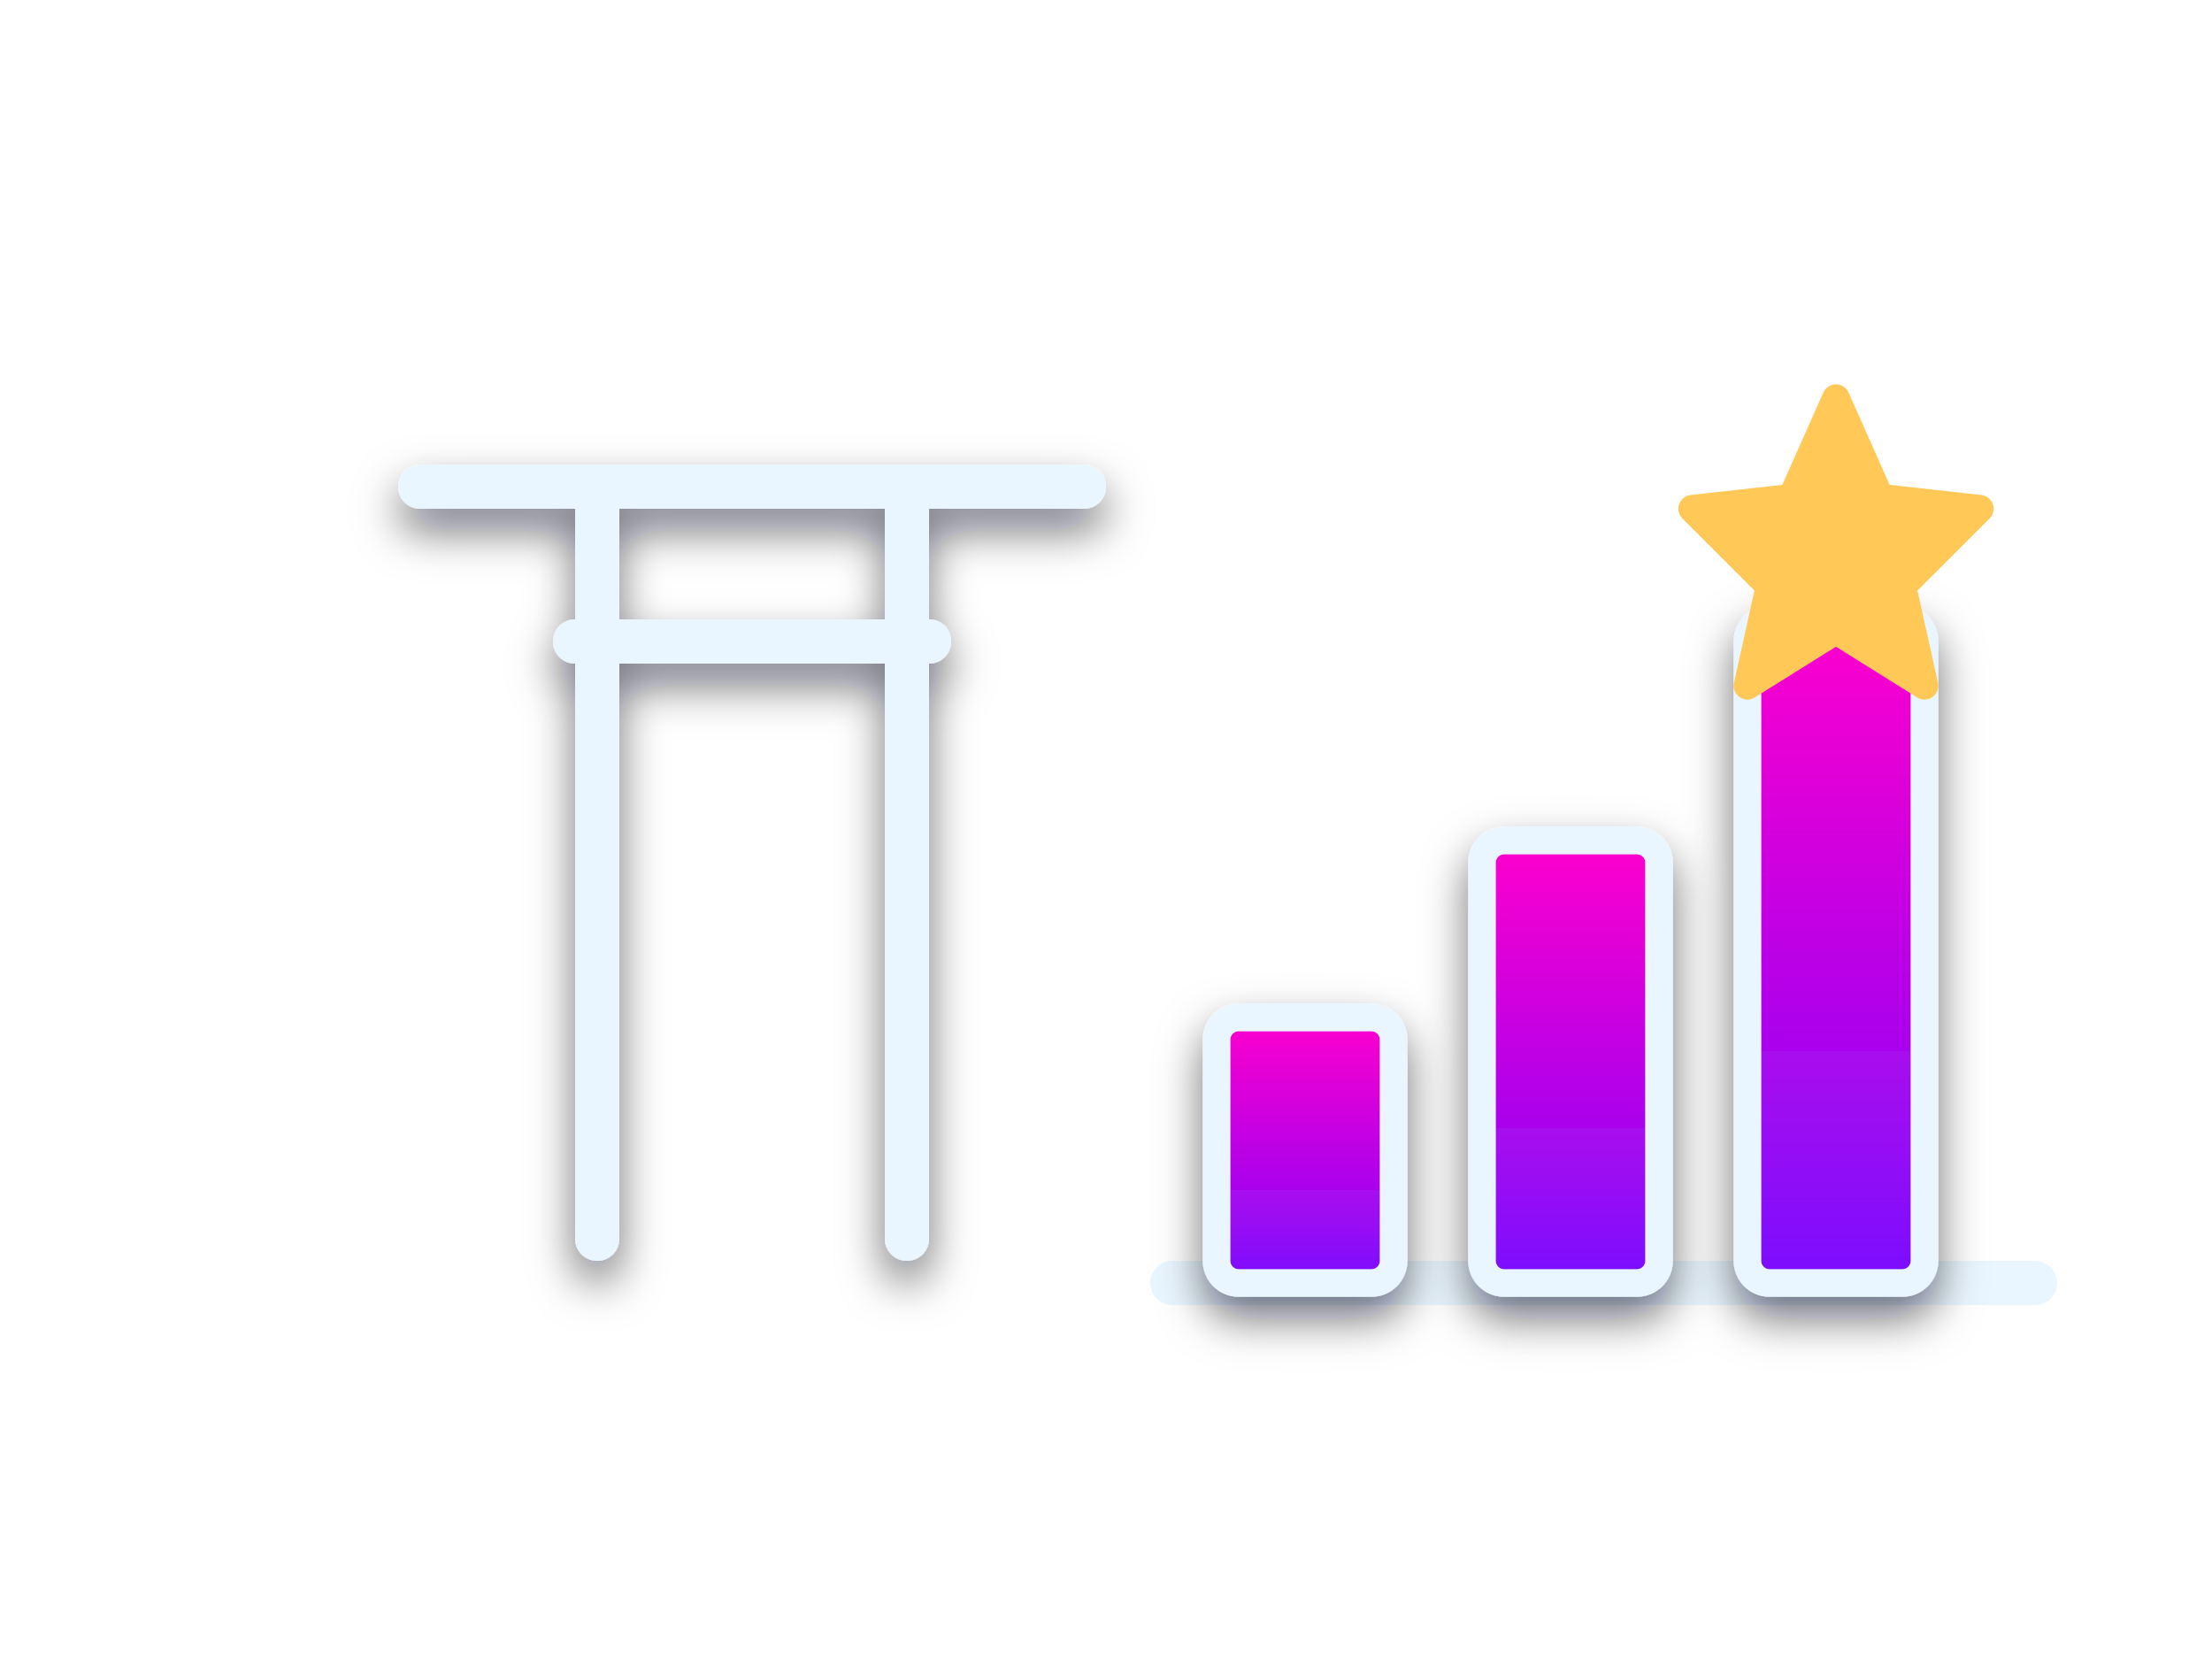
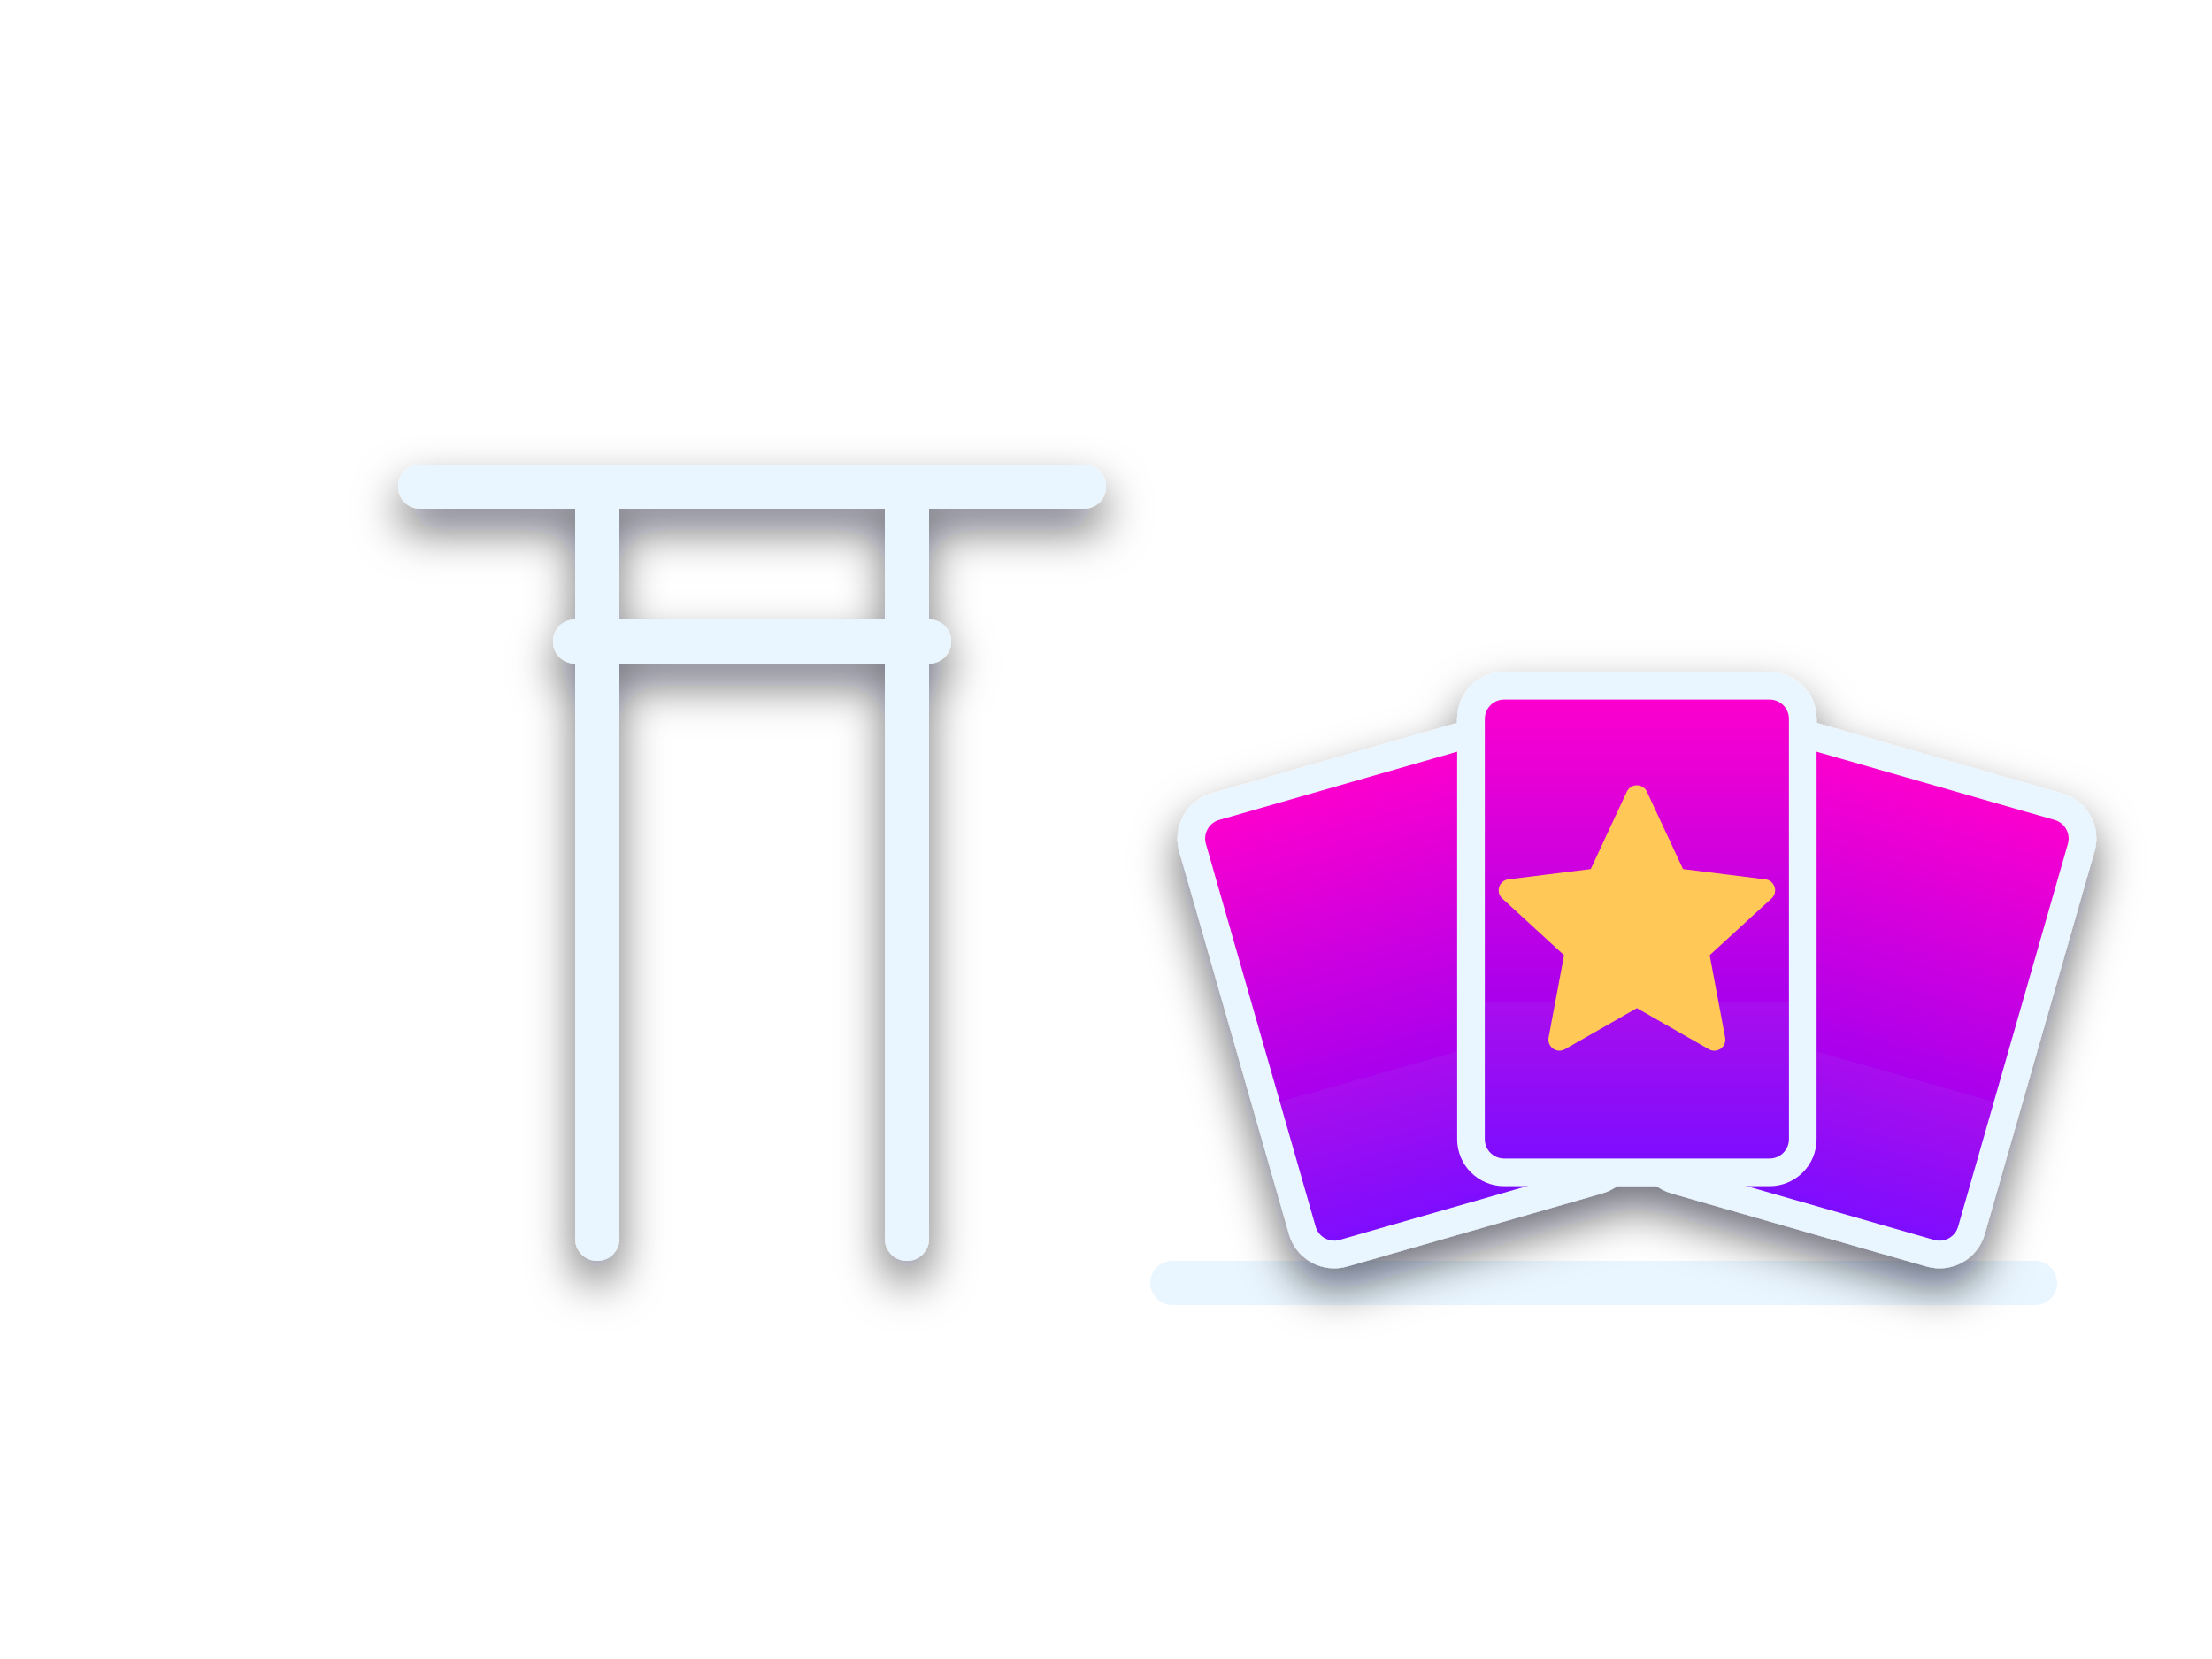
<svg xmlns="http://www.w3.org/2000/svg" viewBox="0 0 200 150" fill="none" stroke-linecap="round" stroke-linejoin="round">
  <defs>
    <linearGradient id="g" x1="0" y1="1" x2="0" y2="0">
      <stop offset="0" stop-color="#7a0aff" />
      <stop offset="1" stop-color="#ff00cc" />
    </linearGradient>
    <filter id="sh" x="-20%" y="-20%" width="140%" height="140%">
      <feDropShadow dx="0" dy="2" stdDeviation="2" flood-color="#070014" flood-opacity="0.55" />
    </filter>
  </defs>
  <g filter="url(#sh)" stroke="#eaf6ff" stroke-width="4">
    <path d="M38 44h60" />
    <path d="M52 58h32" />
    <path d="M54 44v68M82 44v68" />
  </g>
  <path d="M106 116h78" stroke="#eaf6ff" stroke-width="4" />
-   <g filter="url(#sh)" stroke="#eaf6ff" stroke-width="2.5">
-     <rect x="110" y="92" width="16" height="24" rx="2" fill="url(#g)" />
-     <rect x="134" y="76" width="16" height="40" rx="2" fill="url(#g)" />
-     <rect x="158" y="56" width="16" height="60" rx="2" fill="url(#g)" />
+   <g transform="translate(0 6)">
+     <g filter="url(#sh)" stroke="#eaf6ff" stroke-width="2.5">
+       <rect x="118" y="62" width="30" height="42" rx="3" fill="url(#g)" transform="rotate(-16 133 104)" />
+       <rect x="148" y="62" width="30" height="42" rx="3" fill="url(#g)" transform="rotate(16 163 104)" />
+       <rect x="133" y="56" width="30" height="44" rx="3" fill="url(#g)" />
+     </g>
+     <path d="m148 66 3.5 7.5 8 1-6 5.5 1.5 8-7-4-7 4 1.5-8-6-5.5 8-1z" fill="#ffc857" stroke="#ffc857" stroke-width="2" />
  </g>
-   <path d="m166 36 4 9 9 1-7 7 2 9-8-5-8 5 2-9-7-7 9-1z" fill="#ffc857" stroke="#ffc857" stroke-width="2.5" />
</svg>
